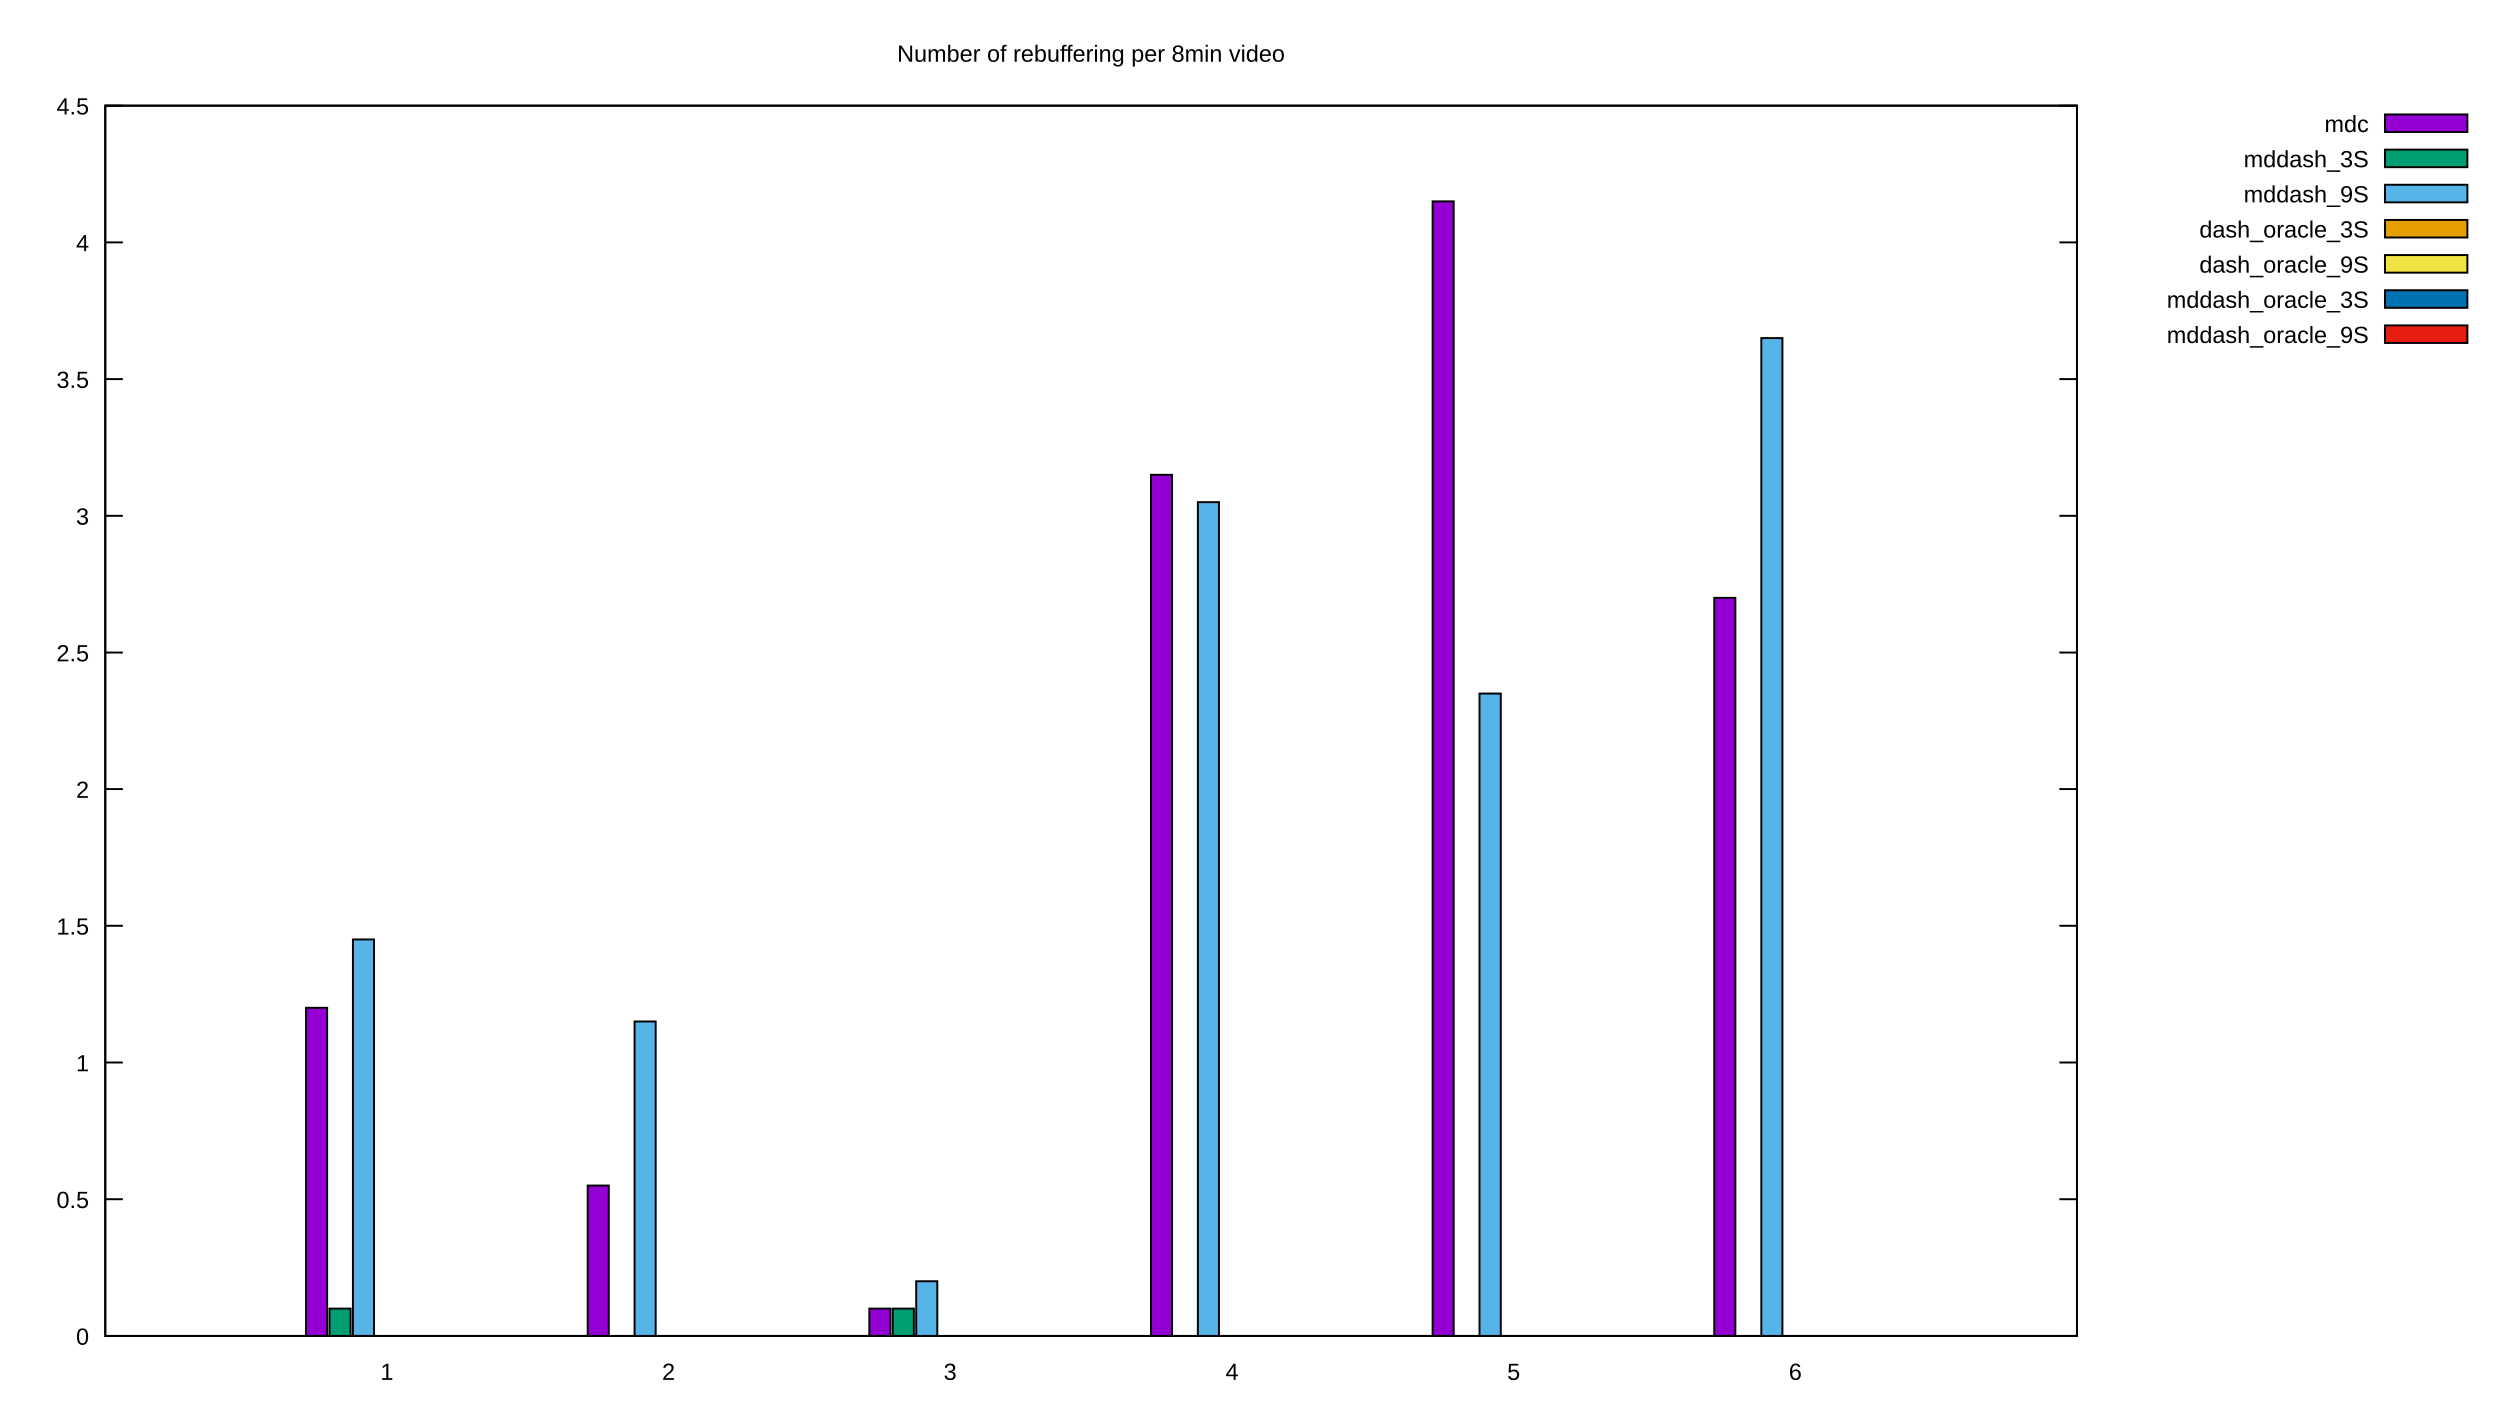
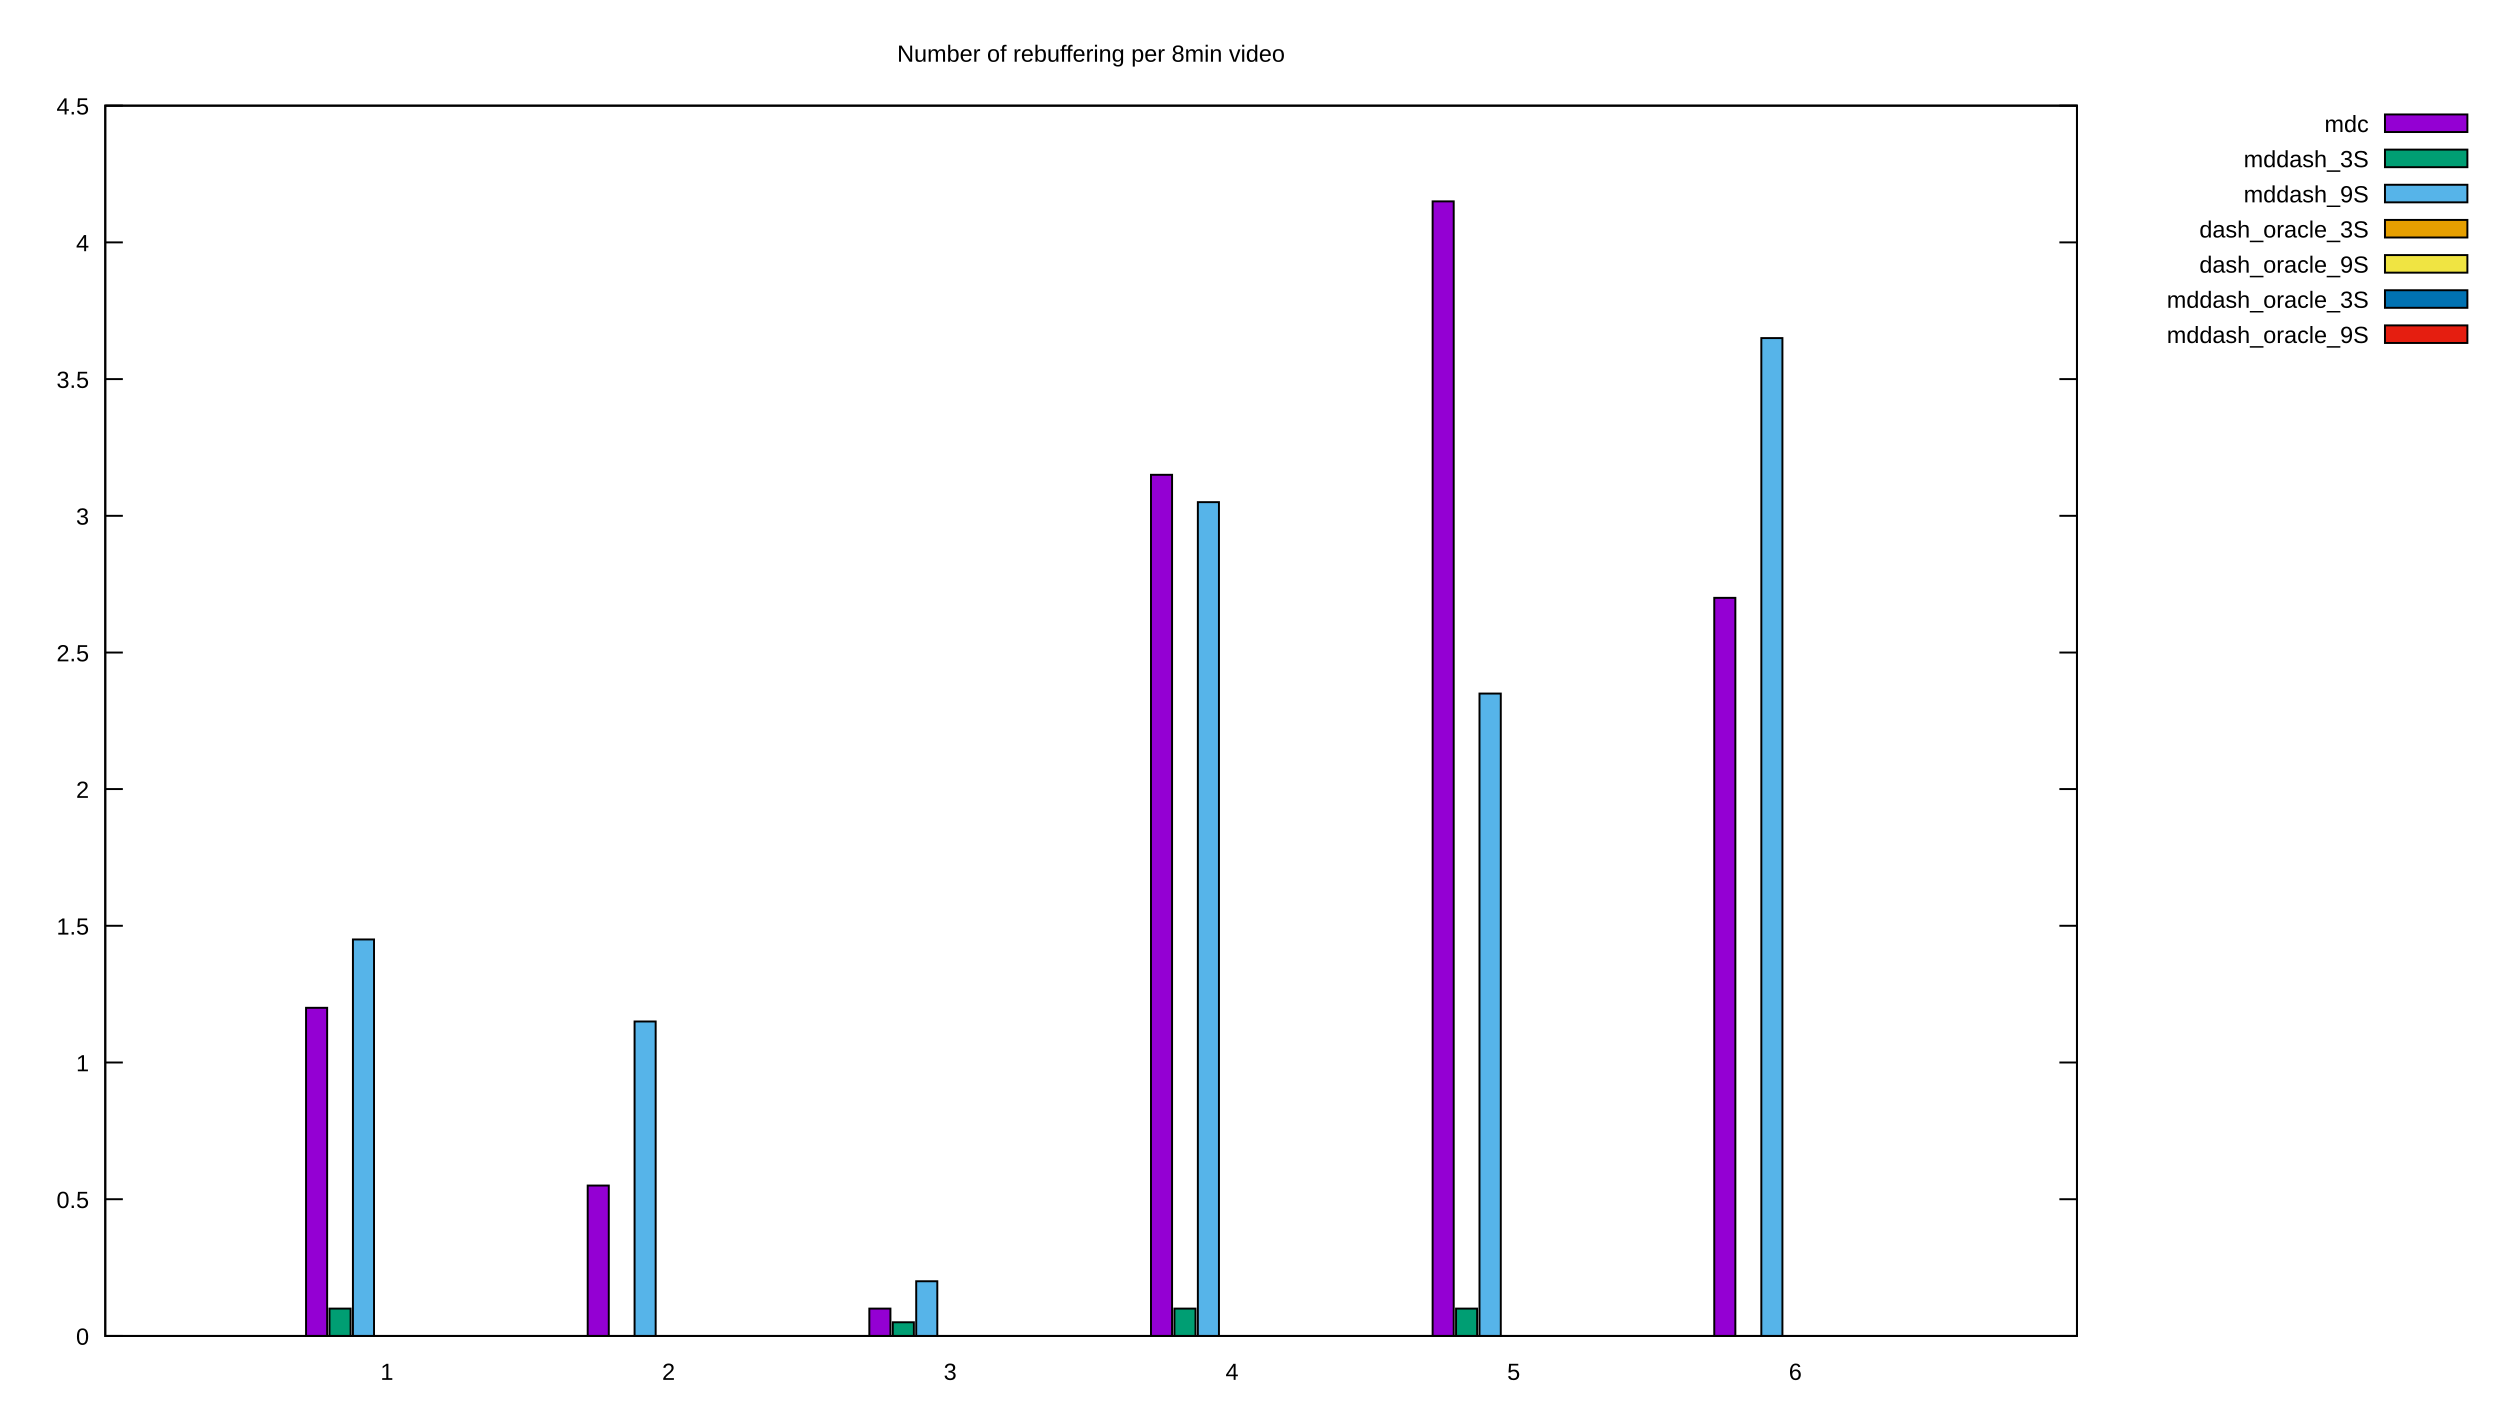
<svg xmlns="http://www.w3.org/2000/svg" xmlns:xlink="http://www.w3.org/1999/xlink" width="1280" height="720" viewBox="0 0 1280 720">
  <g id="gnuplot_canvas">
    <rect x="0" y="0" width="1280" height="720" fill="none" />
    <defs>
      <circle id="gpDot" r="0.5" stroke-width="0.5" />
      <path id="gpPt0" stroke-width="0.222" stroke="currentColor" d="M-1,0 h2 M0,-1 v2" />
      <path id="gpPt1" stroke-width="0.222" stroke="currentColor" d="M-1,-1 L1,1 M1,-1 L-1,1" />
      <path id="gpPt2" stroke-width="0.222" stroke="currentColor" d="M-1,0 L1,0 M0,-1 L0,1 M-1,-1 L1,1 M-1,1 L1,-1" />
      <rect id="gpPt3" stroke-width="0.222" stroke="currentColor" x="-1" y="-1" width="2" height="2" />
      <rect id="gpPt4" stroke-width="0.222" stroke="currentColor" fill="currentColor" x="-1" y="-1" width="2" height="2" />
      <circle id="gpPt5" stroke-width="0.222" stroke="currentColor" cx="0" cy="0" r="1" />
      <use xlink:href="#gpPt5" id="gpPt6" fill="currentColor" stroke="none" />
      <path id="gpPt7" stroke-width="0.222" stroke="currentColor" d="M0,-1.33 L-1.33,0.67 L1.33,0.67 z" />
      <use xlink:href="#gpPt7" id="gpPt8" fill="currentColor" stroke="none" />
      <use xlink:href="#gpPt7" id="gpPt9" stroke="currentColor" transform="rotate(180)" />
      <use xlink:href="#gpPt9" id="gpPt10" fill="currentColor" stroke="none" />
      <use xlink:href="#gpPt3" id="gpPt11" stroke="currentColor" transform="rotate(45)" />
      <use xlink:href="#gpPt11" id="gpPt12" fill="currentColor" stroke="none" />
      <path id="gpPt13" stroke-width="0.222" stroke="currentColor" d="M0,1.330 L1.265,0.411 L0.782,-1.067 L-0.782,-1.076 L-1.265,0.411 z" />
      <use xlink:href="#gpPt13" id="gpPt14" fill="currentColor" stroke="none" />
      <filter id="textbox" filterUnits="objectBoundingBox" x="0" y="0" height="1" width="1">
        <feFlood flood-color="white" flood-opacity="1" result="bgnd" />
        <feComposite in="SourceGraphic" in2="bgnd" operator="atop" />
      </filter>
      <filter id="greybox" filterUnits="objectBoundingBox" x="0" y="0" height="1" width="1">
        <feFlood flood-color="lightgrey" flood-opacity="1" result="grey" />
        <feComposite in="SourceGraphic" in2="grey" operator="atop" />
      </filter>
    </defs>
    <g fill="none" color="white" stroke="currentColor" stroke-width="1.00" stroke-linecap="butt" stroke-linejoin="miter">
</g>
    <g fill="none" color="black" stroke="currentColor" stroke-width="1.00" stroke-linecap="butt" stroke-linejoin="miter">
      <path stroke="black" d="M53.9,684.0 L62.9,684.0 M1063.4,684.0 L1054.4,684.0  " />
      <g transform="translate(45.6,688.5)" stroke="none" fill="black" font-family="Arial" font-size="12.00" text-anchor="end">
        <text>
          <tspan font-family="Arial"> 0</tspan>
        </text>
      </g>
    </g>
    <g fill="none" color="black" stroke="currentColor" stroke-width="1.00" stroke-linecap="butt" stroke-linejoin="miter">
      <path stroke="black" d="M53.9,614.0 L62.9,614.0 M1063.4,614.0 L1054.4,614.0  " />
      <g transform="translate(45.6,618.5)" stroke="none" fill="black" font-family="Arial" font-size="12.00" text-anchor="end">
        <text>
          <tspan font-family="Arial"> 0.5</tspan>
        </text>
      </g>
    </g>
    <g fill="none" color="black" stroke="currentColor" stroke-width="1.00" stroke-linecap="butt" stroke-linejoin="miter">
      <path stroke="black" d="M53.9,544.0 L62.9,544.0 M1063.4,544.0 L1054.4,544.0  " />
      <g transform="translate(45.6,548.5)" stroke="none" fill="black" font-family="Arial" font-size="12.00" text-anchor="end">
        <text>
          <tspan font-family="Arial"> 1</tspan>
        </text>
      </g>
    </g>
    <g fill="none" color="black" stroke="currentColor" stroke-width="1.00" stroke-linecap="butt" stroke-linejoin="miter">
      <path stroke="black" d="M53.9,474.0 L62.9,474.0 M1063.4,474.0 L1054.4,474.0  " />
      <g transform="translate(45.6,478.5)" stroke="none" fill="black" font-family="Arial" font-size="12.00" text-anchor="end">
        <text>
          <tspan font-family="Arial"> 1.5</tspan>
        </text>
      </g>
    </g>
    <g fill="none" color="black" stroke="currentColor" stroke-width="1.00" stroke-linecap="butt" stroke-linejoin="miter">
      <path stroke="black" d="M53.9,404.0 L62.9,404.0 M1063.4,404.0 L1054.4,404.0  " />
      <g transform="translate(45.6,408.5)" stroke="none" fill="black" font-family="Arial" font-size="12.00" text-anchor="end">
        <text>
          <tspan font-family="Arial"> 2</tspan>
        </text>
      </g>
    </g>
    <g fill="none" color="black" stroke="currentColor" stroke-width="1.00" stroke-linecap="butt" stroke-linejoin="miter">
      <path stroke="black" d="M53.9,334.1 L62.9,334.1 M1063.4,334.1 L1054.4,334.1  " />
      <g transform="translate(45.6,338.6)" stroke="none" fill="black" font-family="Arial" font-size="12.00" text-anchor="end">
        <text>
          <tspan font-family="Arial"> 2.5</tspan>
        </text>
      </g>
    </g>
    <g fill="none" color="black" stroke="currentColor" stroke-width="1.00" stroke-linecap="butt" stroke-linejoin="miter">
      <path stroke="black" d="M53.9,264.1 L62.9,264.1 M1063.4,264.1 L1054.4,264.1  " />
      <g transform="translate(45.6,268.6)" stroke="none" fill="black" font-family="Arial" font-size="12.00" text-anchor="end">
        <text>
          <tspan font-family="Arial"> 3</tspan>
        </text>
      </g>
    </g>
    <g fill="none" color="black" stroke="currentColor" stroke-width="1.00" stroke-linecap="butt" stroke-linejoin="miter">
      <path stroke="black" d="M53.9,194.1 L62.9,194.1 M1063.4,194.1 L1054.4,194.1  " />
      <g transform="translate(45.6,198.6)" stroke="none" fill="black" font-family="Arial" font-size="12.00" text-anchor="end">
        <text>
          <tspan font-family="Arial"> 3.5</tspan>
        </text>
      </g>
    </g>
    <g fill="none" color="black" stroke="currentColor" stroke-width="1.00" stroke-linecap="butt" stroke-linejoin="miter">
      <path stroke="black" d="M53.9,124.1 L62.9,124.1 M1063.4,124.1 L1054.4,124.1  " />
      <g transform="translate(45.6,128.6)" stroke="none" fill="black" font-family="Arial" font-size="12.00" text-anchor="end">
        <text>
          <tspan font-family="Arial"> 4</tspan>
        </text>
      </g>
    </g>
    <g fill="none" color="black" stroke="currentColor" stroke-width="1.00" stroke-linecap="butt" stroke-linejoin="miter">
      <path stroke="black" d="M53.9,54.1 L62.9,54.1 M1063.4,54.1 L1054.4,54.1  " />
      <g transform="translate(45.6,58.6)" stroke="none" fill="black" font-family="Arial" font-size="12.00" text-anchor="end">
        <text>
          <tspan font-family="Arial"> 4.5</tspan>
        </text>
      </g>
    </g>
    <g fill="none" color="black" stroke="currentColor" stroke-width="1.00" stroke-linecap="butt" stroke-linejoin="miter">
      <path stroke="black" d="M198.1,684.0  " />
      <g transform="translate(198.1,706.5)" stroke="none" fill="black" font-family="Arial" font-size="12.00" text-anchor="middle">
        <text>
          <tspan font-family="Arial">1</tspan>
        </text>
      </g>
    </g>
    <g fill="none" color="black" stroke="currentColor" stroke-width="1.00" stroke-linecap="butt" stroke-linejoin="miter">
      <path stroke="black" d="M342.3,684.0  " />
      <g transform="translate(342.3,706.5)" stroke="none" fill="black" font-family="Arial" font-size="12.00" text-anchor="middle">
        <text>
          <tspan font-family="Arial">2</tspan>
        </text>
      </g>
    </g>
    <g fill="none" color="black" stroke="currentColor" stroke-width="1.00" stroke-linecap="butt" stroke-linejoin="miter">
      <path stroke="black" d="M486.5,684.0  " />
      <g transform="translate(486.5,706.5)" stroke="none" fill="black" font-family="Arial" font-size="12.00" text-anchor="middle">
        <text>
          <tspan font-family="Arial">3</tspan>
        </text>
      </g>
    </g>
    <g fill="none" color="black" stroke="currentColor" stroke-width="1.00" stroke-linecap="butt" stroke-linejoin="miter">
      <path stroke="black" d="M630.8,684.0  " />
      <g transform="translate(630.8,706.5)" stroke="none" fill="black" font-family="Arial" font-size="12.00" text-anchor="middle">
        <text>
          <tspan font-family="Arial">4</tspan>
        </text>
      </g>
    </g>
    <g fill="none" color="black" stroke="currentColor" stroke-width="1.00" stroke-linecap="butt" stroke-linejoin="miter">
      <path stroke="black" d="M775.0,684.0  " />
      <g transform="translate(775.0,706.5)" stroke="none" fill="black" font-family="Arial" font-size="12.00" text-anchor="middle">
        <text>
          <tspan font-family="Arial">5</tspan>
        </text>
      </g>
    </g>
    <g fill="none" color="black" stroke="currentColor" stroke-width="1.00" stroke-linecap="butt" stroke-linejoin="miter">
      <path stroke="black" d="M919.2,684.0  " />
      <g transform="translate(919.2,706.5)" stroke="none" fill="black" font-family="Arial" font-size="12.00" text-anchor="middle">
        <text>
          <tspan font-family="Arial">6</tspan>
        </text>
      </g>
    </g>
    <g fill="none" color="black" stroke="currentColor" stroke-width="1.00" stroke-linecap="butt" stroke-linejoin="miter">
</g>
    <g fill="none" color="black" stroke="currentColor" stroke-width="1.00" stroke-linecap="butt" stroke-linejoin="miter">
      <path stroke="black" d="M53.9,54.1 L53.9,684.0 L1063.4,684.0 L1063.4,54.1 L53.9,54.1 Z  " />
    </g>
    <g fill="none" color="black" stroke="currentColor" stroke-width="1.00" stroke-linecap="butt" stroke-linejoin="miter">
      <g transform="translate(558.6,31.6)" stroke="none" fill="black" font-family="Arial" font-size="12.00" text-anchor="middle">
        <text>
          <tspan font-family="Arial">Number of rebuffering per 8min video</tspan>
        </text>
      </g>
    </g>
    <g id="gnuplot_plot_1">
      <g fill="none" color="black" stroke="currentColor" stroke-width="1.00" stroke-linecap="butt" stroke-linejoin="miter">
        <g transform="translate(1212.8,67.6)" stroke="none" fill="black" font-family="Arial" font-size="12.00" text-anchor="end">
          <text>mdc</text>
        </g>
      </g>
      <g fill="none" color="black" stroke="currentColor" stroke-width="1.00" stroke-linecap="butt" stroke-linejoin="miter">
        <g stroke="none" shape-rendering="crispEdges">
          <polygon fill="rgb(148,   0, 211)" points="1221.1,67.6 1263.3,67.6 1263.3,58.6 1221.1,58.6 " />
        </g>
        <path stroke="black" d="M1221.1,67.6 L1263.3,67.6 L1263.3,58.6 L1221.1,58.6 L1221.1,67.6 Z  " />
      </g>
      <g fill="none" color="black" stroke="currentColor" stroke-width="1.00" stroke-linecap="butt" stroke-linejoin="miter">
        <g stroke="none" shape-rendering="crispEdges">
          <polygon fill="rgb(148,   0, 211)" points="156.7,684.0 167.6,684.0 167.6,515.9 156.7,515.9 " />
        </g>
        <path stroke="black" d="M156.7,684.0 L156.7,516.0 L167.5,516.0 L167.5,684.0 L156.7,684.0 Z  " />
      </g>
      <g fill="none" color="black" stroke="currentColor" stroke-width="1.00" stroke-linecap="butt" stroke-linejoin="miter">
        <g stroke="none" shape-rendering="crispEdges">
          <polygon fill="rgb(148,   0, 211)" points="300.9,684.0 311.8,684.0 311.8,606.9 300.9,606.9 " />
        </g>
        <path stroke="black" d="M300.9,684.0 L300.9,607.0 L311.7,607.0 L311.7,684.0 L300.9,684.0 Z  " />
      </g>
      <g fill="none" color="black" stroke="currentColor" stroke-width="1.00" stroke-linecap="butt" stroke-linejoin="miter">
        <g stroke="none" shape-rendering="crispEdges">
          <polygon fill="rgb(148,   0, 211)" points="445.1,684.0 456.0,684.0 456.0,669.9 445.1,669.9 " />
        </g>
        <path stroke="black" d="M445.1,684.0 L445.1,670.0 L455.9,670.0 L455.9,684.0 L445.1,684.0 Z  " />
      </g>
      <g fill="none" color="black" stroke="currentColor" stroke-width="1.00" stroke-linecap="butt" stroke-linejoin="miter">
        <g stroke="none" shape-rendering="crispEdges">
          <polygon fill="rgb(148,   0, 211)" points="589.3,684.0 600.2,684.0 600.2,243.0 589.3,243.0 " />
        </g>
        <path stroke="black" d="M589.3,684.0 L589.3,243.1 L600.1,243.1 L600.1,684.0 L589.3,684.0 Z  " />
      </g>
      <g fill="none" color="black" stroke="currentColor" stroke-width="1.00" stroke-linecap="butt" stroke-linejoin="miter">
        <g stroke="none" shape-rendering="crispEdges">
          <polygon fill="rgb(148,   0, 211)" points="733.5,684.0 744.4,684.0 744.4,103.0 733.5,103.0 " />
        </g>
        <path stroke="black" d="M733.5,684.0 L733.5,103.1 L744.3,103.1 L744.3,684.0 L733.5,684.0 Z  " />
      </g>
      <g fill="none" color="black" stroke="currentColor" stroke-width="1.00" stroke-linecap="butt" stroke-linejoin="miter">
        <g stroke="none" shape-rendering="crispEdges">
          <polygon fill="rgb(148,   0, 211)" points="877.7,684.0 888.6,684.0 888.6,306.0 877.7,306.0 " />
        </g>
        <path stroke="black" d="M877.7,684.0 L877.7,306.1 L888.5,306.1 L888.5,684.0 L877.7,684.0 Z  " />
      </g>
      <g fill="none" color="black" stroke="currentColor" stroke-width="1.00" stroke-linecap="butt" stroke-linejoin="miter">
</g>
    </g>
    <g id="gnuplot_plot_2">
      <g fill="none" color="black" stroke="currentColor" stroke-width="1.00" stroke-linecap="butt" stroke-linejoin="miter">
        <g transform="translate(1212.8,85.6)" stroke="none" fill="black" font-family="Arial" font-size="12.00" text-anchor="end">
          <text>mddash_3S</text>
        </g>
      </g>
      <g fill="none" color="black" stroke="currentColor" stroke-width="1.00" stroke-linecap="butt" stroke-linejoin="miter">
        <g stroke="none" shape-rendering="crispEdges">
          <polygon fill="rgb(  0, 158, 115)" points="1221.1,85.6 1263.3,85.6 1263.3,76.6 1221.1,76.6 " />
        </g>
        <path stroke="black" d="M1221.1,85.6 L1263.3,85.6 L1263.3,76.6 L1221.1,76.6 L1221.1,85.6 Z  " />
      </g>
      <g fill="none" color="black" stroke="currentColor" stroke-width="1.00" stroke-linecap="butt" stroke-linejoin="miter">
        <g stroke="none" shape-rendering="crispEdges">
          <polygon fill="rgb(  0, 158, 115)" points="168.7,684.0 179.6,684.0 179.6,669.9 168.7,669.9 " />
        </g>
        <path stroke="black" d="M168.7,684.0 L168.7,670.0 L179.5,670.0 L179.5,684.0 L168.7,684.0 Z  " />
      </g>
      <g fill="none" color="black" stroke="currentColor" stroke-width="1.00" stroke-linecap="butt" stroke-linejoin="miter">
        <g stroke="none" shape-rendering="crispEdges">
-           <polygon fill="rgb(  0, 158, 115)" points="457.1,684.0 468.0,684.0 468.0,669.9 457.1,669.9 " />
-         </g>
-         <path stroke="black" d="M457.1,684.0 L457.1,670.0 L467.9,670.0 L467.9,684.0 L457.1,684.0 Z  " />
+           <polygon fill="rgb(  0, 158, 115)" points="457.1,684.0 468.0,684.0 468.0,676.9 457.1,676.9 " />
+         </g>
+         <path stroke="black" d="M457.1,684.0 L457.1,677.0 L467.9,677.0 L467.9,684.0 L457.1,684.0 Z  " />
+       </g>
+       <g fill="none" color="black" stroke="currentColor" stroke-width="1.00" stroke-linecap="butt" stroke-linejoin="miter">
+         <g stroke="none" shape-rendering="crispEdges">
+           <polygon fill="rgb(  0, 158, 115)" points="601.3,684.0 612.2,684.0 612.2,669.9 601.3,669.9 " />
+         </g>
+         <path stroke="black" d="M601.3,684.0 L601.3,670.0 L612.1,670.0 L612.1,684.0 L601.3,684.0 Z  " />
+       </g>
+       <g fill="none" color="black" stroke="currentColor" stroke-width="1.00" stroke-linecap="butt" stroke-linejoin="miter">
+         <g stroke="none" shape-rendering="crispEdges">
+           <polygon fill="rgb(  0, 158, 115)" points="745.5,684.0 756.4,684.0 756.4,669.9 745.5,669.9 " />
+         </g>
+         <path stroke="black" d="M745.5,684.0 L745.5,670.0 L756.3,670.0 L756.3,684.0 L745.5,684.0 Z  " />
      </g>
      <g fill="none" color="black" stroke="currentColor" stroke-width="1.00" stroke-linecap="butt" stroke-linejoin="miter">
</g>
    </g>
    <g id="gnuplot_plot_3">
      <g fill="none" color="black" stroke="currentColor" stroke-width="1.00" stroke-linecap="butt" stroke-linejoin="miter">
        <g transform="translate(1212.8,103.6)" stroke="none" fill="black" font-family="Arial" font-size="12.00" text-anchor="end">
          <text>mddash_9S</text>
        </g>
      </g>
      <g fill="none" color="black" stroke="currentColor" stroke-width="1.00" stroke-linecap="butt" stroke-linejoin="miter">
        <g stroke="none" shape-rendering="crispEdges">
          <polygon fill="rgb( 86, 180, 233)" points="1221.1,103.6 1263.3,103.6 1263.3,94.6 1221.1,94.6 " />
        </g>
        <path stroke="black" d="M1221.1,103.6 L1263.3,103.6 L1263.3,94.6 L1221.1,94.6 L1221.1,103.6 Z  " />
      </g>
      <g fill="none" color="black" stroke="currentColor" stroke-width="1.00" stroke-linecap="butt" stroke-linejoin="miter">
        <g stroke="none" shape-rendering="crispEdges">
          <polygon fill="rgb( 86, 180, 233)" points="180.7,684.0 191.6,684.0 191.6,480.9 180.7,480.9 " />
        </g>
        <path stroke="black" d="M180.7,684.0 L180.7,481.0 L191.5,481.0 L191.5,684.0 L180.7,684.0 Z  " />
      </g>
      <g fill="none" color="black" stroke="currentColor" stroke-width="1.00" stroke-linecap="butt" stroke-linejoin="miter">
        <g stroke="none" shape-rendering="crispEdges">
          <polygon fill="rgb( 86, 180, 233)" points="324.9,684.0 335.8,684.0 335.8,522.9 324.9,522.9 " />
        </g>
        <path stroke="black" d="M324.9,684.0 L324.9,523.0 L335.7,523.0 L335.7,684.0 L324.9,684.0 Z  " />
      </g>
      <g fill="none" color="black" stroke="currentColor" stroke-width="1.00" stroke-linecap="butt" stroke-linejoin="miter">
        <g stroke="none" shape-rendering="crispEdges">
          <polygon fill="rgb( 86, 180, 233)" points="469.1,684.0 480.0,684.0 480.0,655.9 469.1,655.9 " />
        </g>
        <path stroke="black" d="M469.1,684.0 L469.1,656.0 L479.9,656.0 L479.9,684.0 L469.1,684.0 Z  " />
      </g>
      <g fill="none" color="black" stroke="currentColor" stroke-width="1.00" stroke-linecap="butt" stroke-linejoin="miter">
        <g stroke="none" shape-rendering="crispEdges">
          <polygon fill="rgb( 86, 180, 233)" points="613.3,684.0 624.2,684.0 624.2,257.0 613.3,257.0 " />
        </g>
        <path stroke="black" d="M613.3,684.0 L613.3,257.1 L624.1,257.1 L624.1,684.0 L613.3,684.0 Z  " />
      </g>
      <g fill="none" color="black" stroke="currentColor" stroke-width="1.00" stroke-linecap="butt" stroke-linejoin="miter">
        <g stroke="none" shape-rendering="crispEdges">
          <polygon fill="rgb( 86, 180, 233)" points="757.5,684.0 768.5,684.0 768.5,355.0 757.5,355.0 " />
        </g>
        <path stroke="black" d="M757.5,684.0 L757.5,355.1 L768.4,355.1 L768.4,684.0 L757.5,684.0 Z  " />
      </g>
      <g fill="none" color="black" stroke="currentColor" stroke-width="1.00" stroke-linecap="butt" stroke-linejoin="miter">
        <g stroke="none" shape-rendering="crispEdges">
          <polygon fill="rgb( 86, 180, 233)" points="901.8,684.0 912.7,684.0 912.7,173.0 901.8,173.0 " />
        </g>
        <path stroke="black" d="M901.8,684.0 L901.8,173.1 L912.6,173.1 L912.6,684.0 L901.8,684.0 Z  " />
      </g>
      <g fill="none" color="black" stroke="currentColor" stroke-width="1.00" stroke-linecap="butt" stroke-linejoin="miter">
</g>
    </g>
    <g id="gnuplot_plot_4">
      <g fill="none" color="black" stroke="currentColor" stroke-width="1.00" stroke-linecap="butt" stroke-linejoin="miter">
        <g transform="translate(1212.8,121.6)" stroke="none" fill="black" font-family="Arial" font-size="12.00" text-anchor="end">
          <text>dash_oracle_3S</text>
        </g>
      </g>
      <g fill="none" color="black" stroke="currentColor" stroke-width="1.00" stroke-linecap="butt" stroke-linejoin="miter">
        <g stroke="none" shape-rendering="crispEdges">
          <polygon fill="rgb(230, 159,   0)" points="1221.1,121.6 1263.3,121.6 1263.3,112.6 1221.1,112.6 " />
        </g>
        <path stroke="black" d="M1221.1,121.6 L1263.3,121.6 L1263.3,112.6 L1221.1,112.6 L1221.1,121.6 Z  " />
      </g>
      <g fill="none" color="black" stroke="currentColor" stroke-width="1.00" stroke-linecap="butt" stroke-linejoin="miter">
</g>
    </g>
    <g id="gnuplot_plot_5">
      <g fill="none" color="black" stroke="currentColor" stroke-width="1.00" stroke-linecap="butt" stroke-linejoin="miter">
        <g transform="translate(1212.8,139.6)" stroke="none" fill="black" font-family="Arial" font-size="12.00" text-anchor="end">
          <text>dash_oracle_9S</text>
        </g>
      </g>
      <g fill="none" color="black" stroke="currentColor" stroke-width="1.00" stroke-linecap="butt" stroke-linejoin="miter">
        <g stroke="none" shape-rendering="crispEdges">
          <polygon fill="rgb(240, 228,  66)" points="1221.1,139.6 1263.3,139.6 1263.3,130.6 1221.1,130.6 " />
        </g>
        <path stroke="black" d="M1221.1,139.6 L1263.3,139.6 L1263.3,130.6 L1221.1,130.6 L1221.1,139.6 Z  " />
      </g>
      <g fill="none" color="black" stroke="currentColor" stroke-width="1.00" stroke-linecap="butt" stroke-linejoin="miter">
</g>
    </g>
    <g id="gnuplot_plot_6">
      <g fill="none" color="black" stroke="currentColor" stroke-width="1.00" stroke-linecap="butt" stroke-linejoin="miter">
        <g transform="translate(1212.8,157.6)" stroke="none" fill="black" font-family="Arial" font-size="12.00" text-anchor="end">
          <text>mddash_oracle_3S</text>
        </g>
      </g>
      <g fill="none" color="black" stroke="currentColor" stroke-width="1.00" stroke-linecap="butt" stroke-linejoin="miter">
        <g stroke="none" shape-rendering="crispEdges">
          <polygon fill="rgb(  0, 114, 178)" points="1221.1,157.6 1263.3,157.6 1263.3,148.6 1221.1,148.6 " />
        </g>
        <path stroke="black" d="M1221.1,157.6 L1263.3,157.6 L1263.3,148.6 L1221.1,148.6 L1221.1,157.6 Z  " />
      </g>
      <g fill="none" color="black" stroke="currentColor" stroke-width="1.00" stroke-linecap="butt" stroke-linejoin="miter">
</g>
    </g>
    <g id="gnuplot_plot_7">
      <g fill="none" color="black" stroke="currentColor" stroke-width="1.00" stroke-linecap="butt" stroke-linejoin="miter">
        <g transform="translate(1212.8,175.6)" stroke="none" fill="black" font-family="Arial" font-size="12.00" text-anchor="end">
          <text>mddash_oracle_9S</text>
        </g>
      </g>
      <g fill="none" color="black" stroke="currentColor" stroke-width="1.00" stroke-linecap="butt" stroke-linejoin="miter">
        <g stroke="none" shape-rendering="crispEdges">
          <polygon fill="rgb(229,  30,  16)" points="1221.1,175.6 1263.3,175.6 1263.3,166.6 1221.1,166.6 " />
        </g>
        <path stroke="black" d="M1221.1,175.6 L1263.3,175.6 L1263.3,166.6 L1221.1,166.6 L1221.1,175.6 Z  " />
      </g>
      <g fill="none" color="black" stroke="currentColor" stroke-width="1.00" stroke-linecap="butt" stroke-linejoin="miter">
</g>
    </g>
    <g fill="none" color="white" stroke="rgb(229,  30,  16)" stroke-width="2.00" stroke-linecap="butt" stroke-linejoin="miter">
</g>
    <g fill="none" color="black" stroke="currentColor" stroke-width="2.00" stroke-linecap="butt" stroke-linejoin="miter">
</g>
    <g fill="none" color="black" stroke="black" stroke-width="1.00" stroke-linecap="butt" stroke-linejoin="miter">
</g>
    <g fill="none" color="black" stroke="currentColor" stroke-width="1.00" stroke-linecap="butt" stroke-linejoin="miter">
      <path stroke="black" d="M53.9,54.1 L53.9,684.0 L1063.4,684.0 L1063.4,54.1 L53.9,54.1 Z  " />
    </g>
    <g fill="none" color="black" stroke="currentColor" stroke-width="1.00" stroke-linecap="butt" stroke-linejoin="miter">
</g>
  </g>
</svg>
